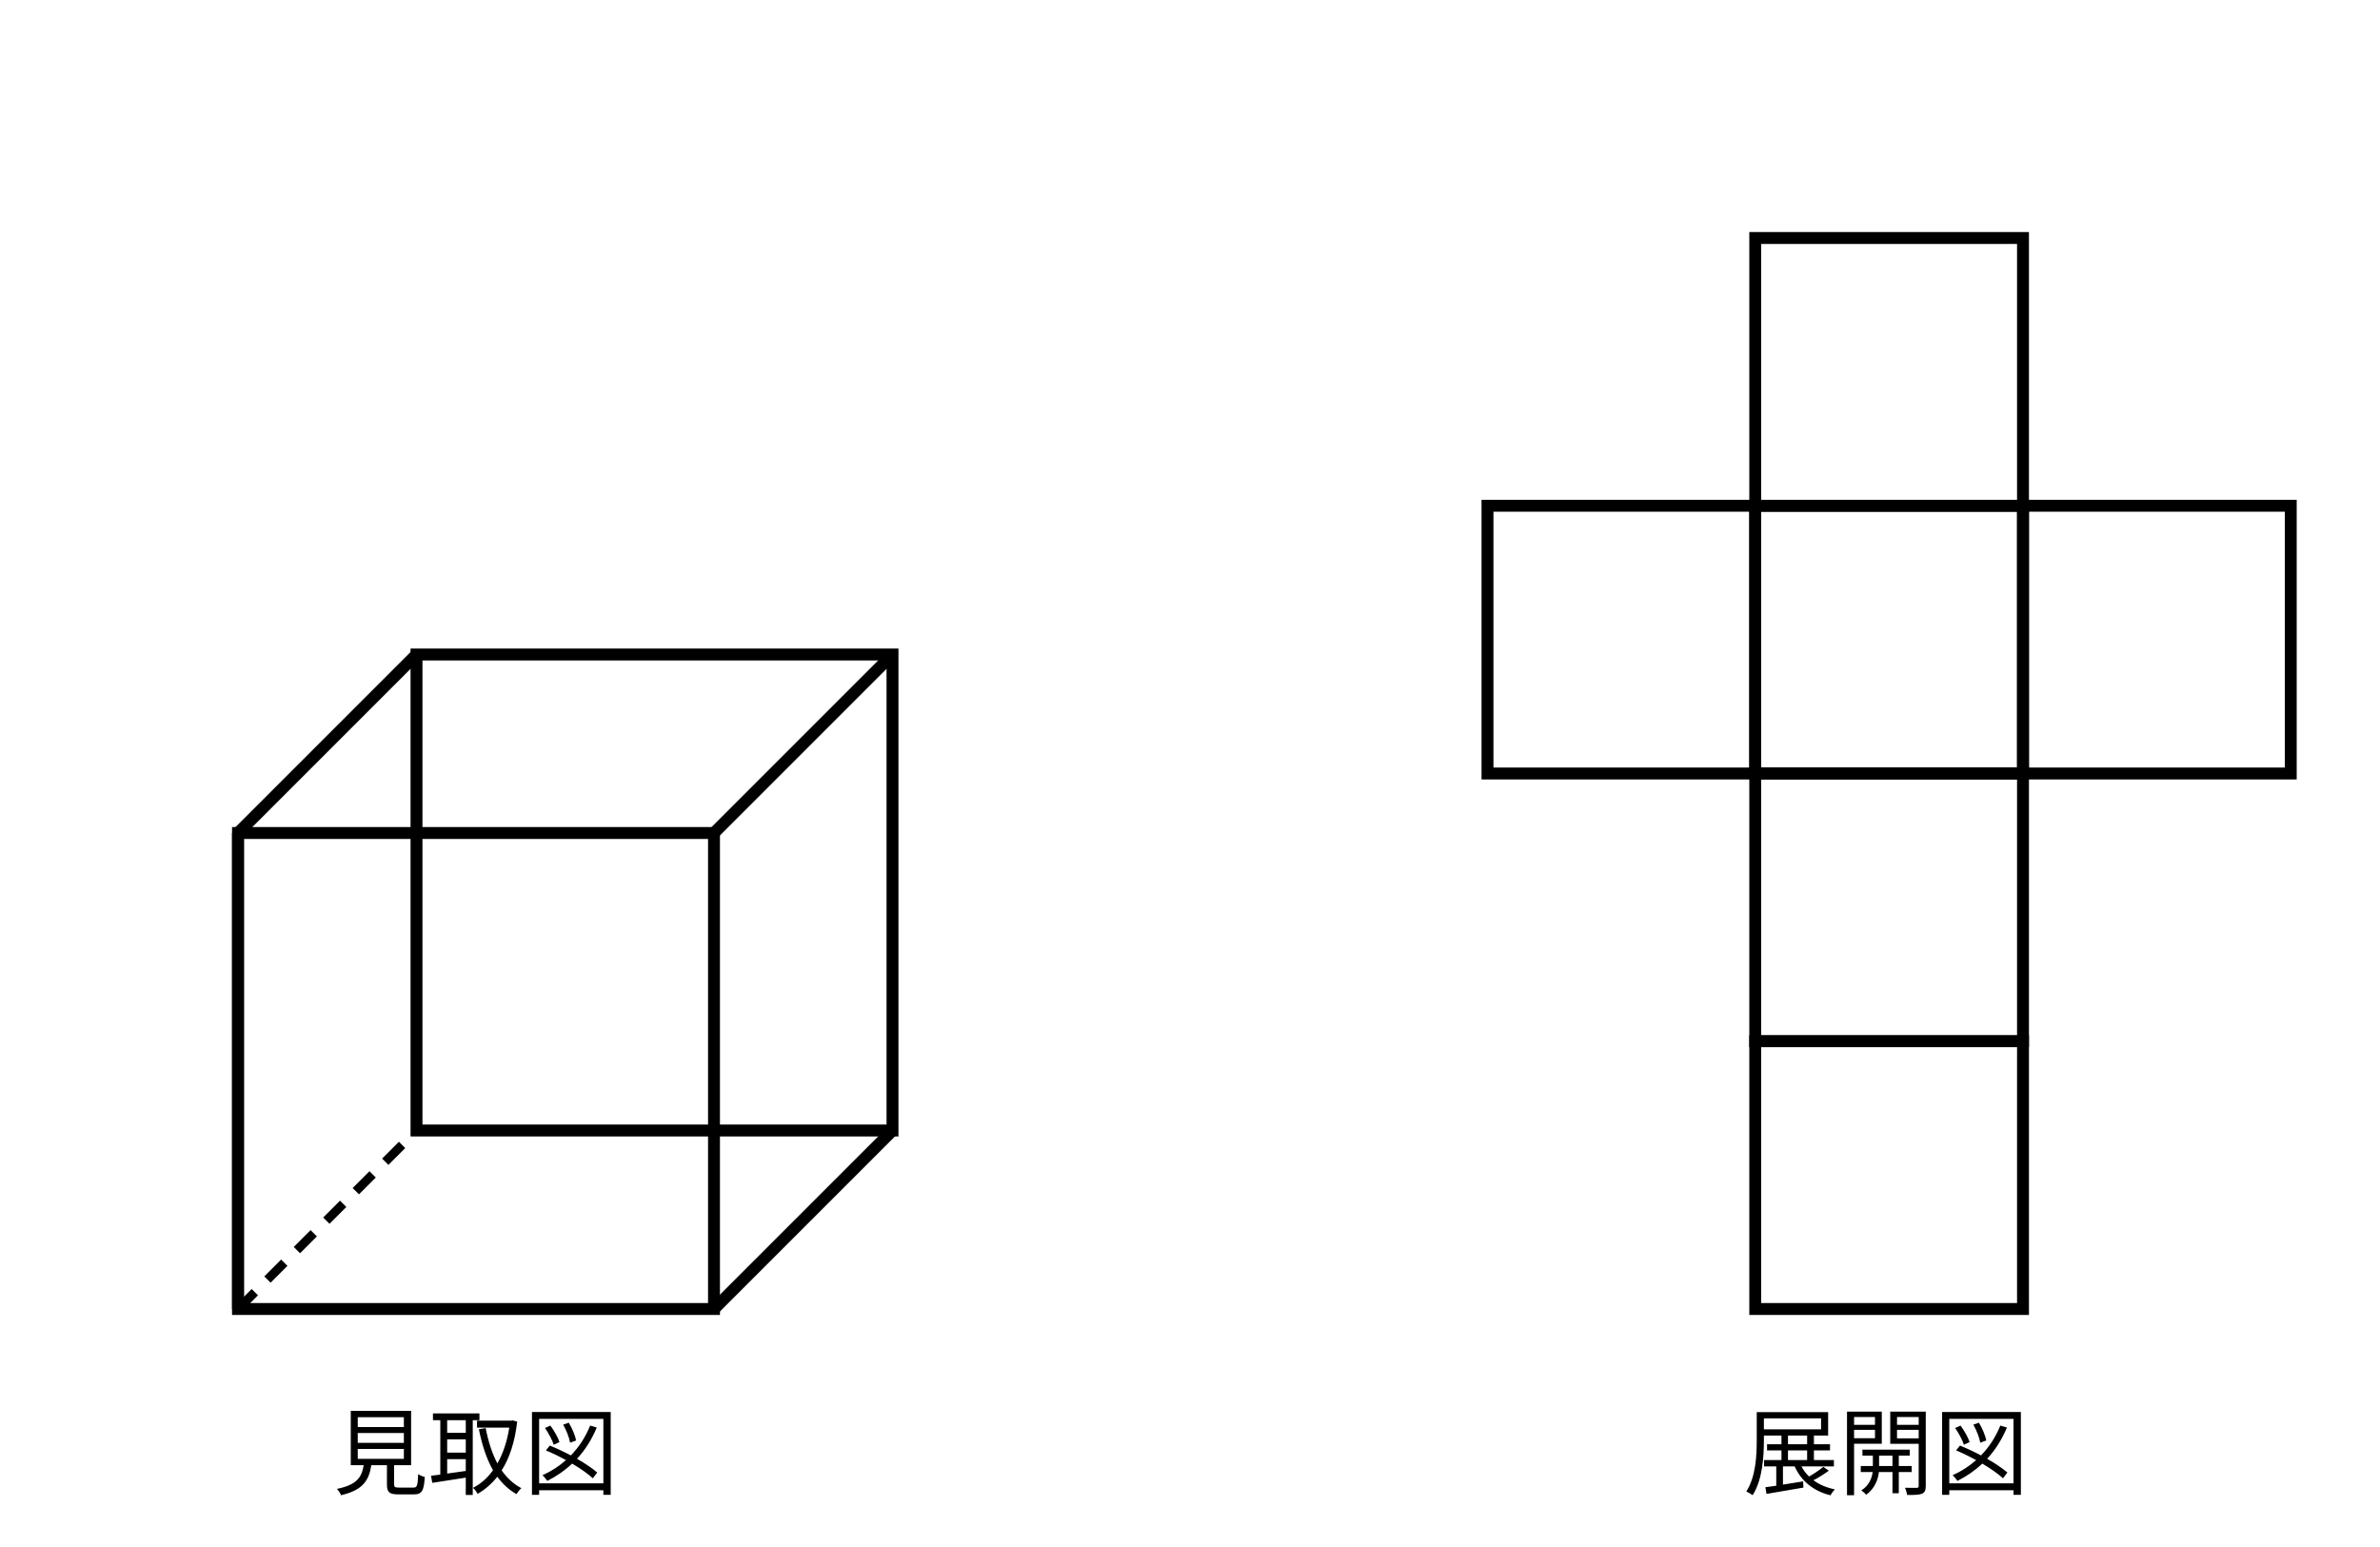
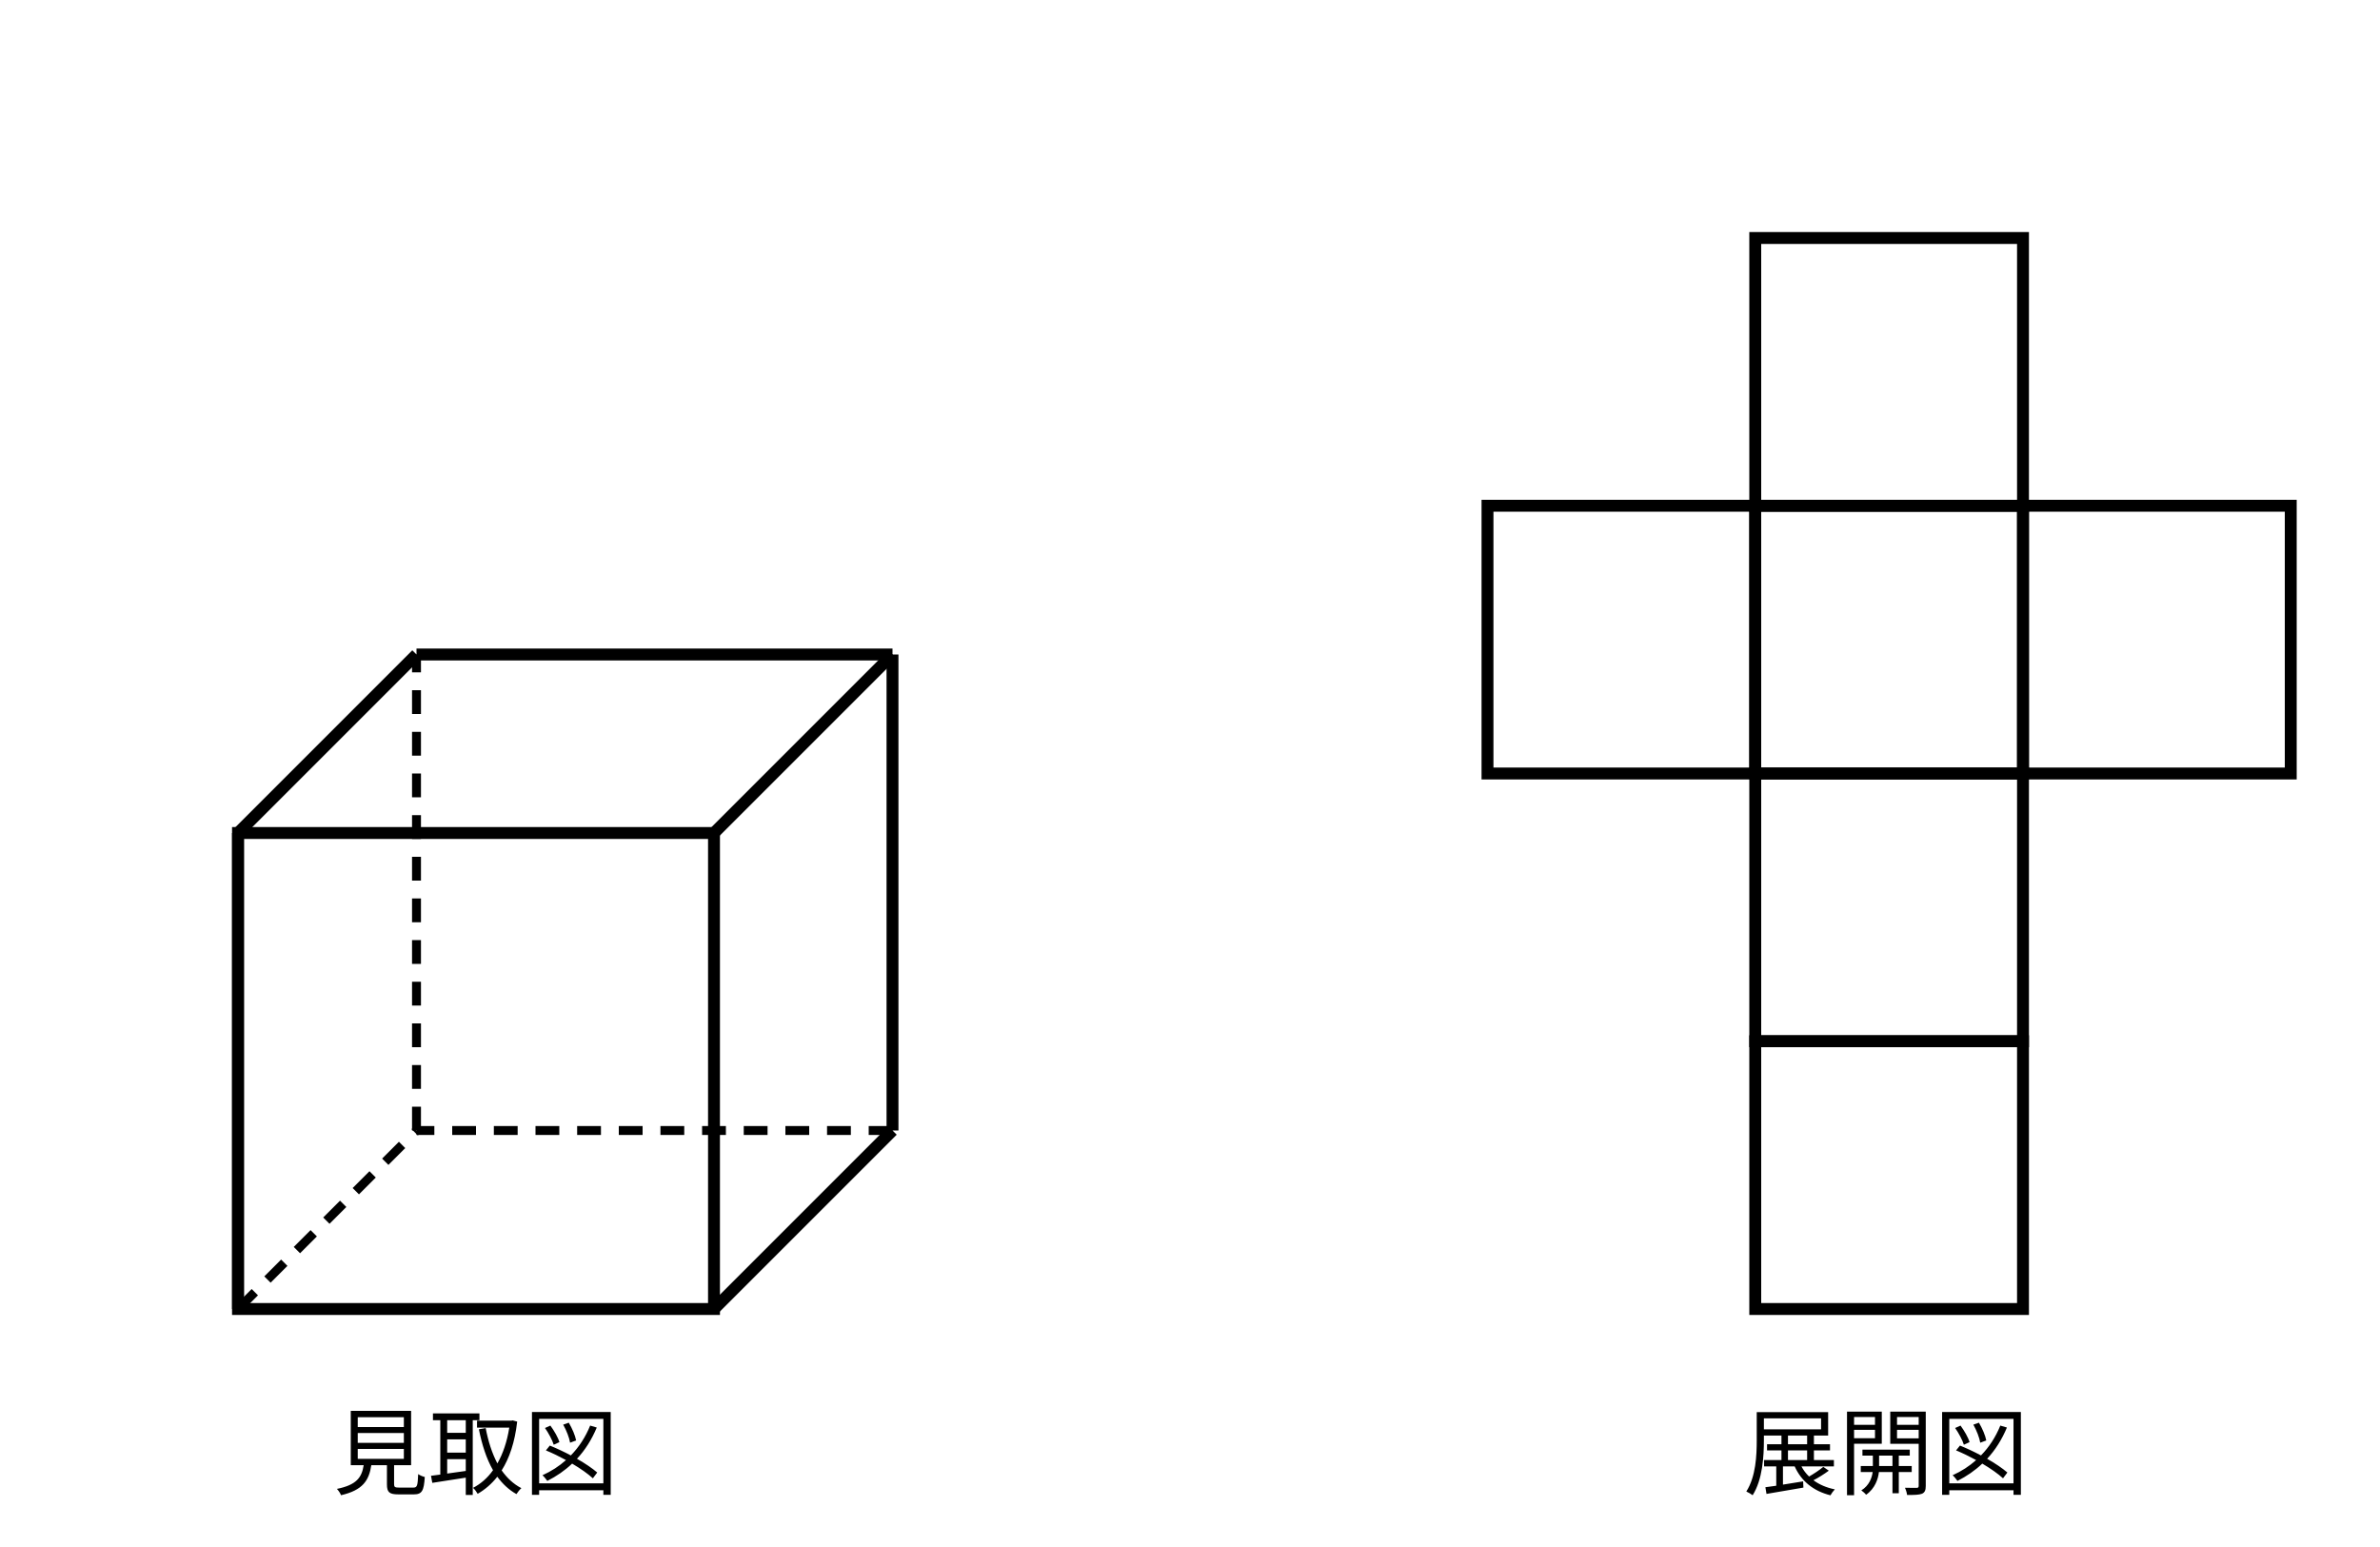
<svg xmlns="http://www.w3.org/2000/svg" viewBox="0 0 400 260" role="img" aria-label="立方体を見取図と展開図の2通りで表した図">
  <polygon points="40,140 120,140 120,220 40,220" fill="none" stroke="currentColor" stroke-width="2" />
-   <polygon points="70,110 150,110 150,190 70,190" fill="none" stroke="currentColor" stroke-width="2" />
+   <line x1="70" y1="110" x2="150" y2="110" stroke="currentColor" stroke-width="2" />
+   <line x1="150" y1="110" x2="150" y2="190" stroke="currentColor" stroke-width="2" />
+   <line x1="150" y1="190" x2="70" y2="190" stroke="currentColor" stroke-width="1.5" stroke-dasharray="4 3" />
+   <line x1="70" y1="190" x2="70" y2="110" stroke="currentColor" stroke-width="1.5" stroke-dasharray="4 3" />
  <line x1="40" y1="140" x2="70" y2="110" stroke="currentColor" stroke-width="2" />
  <line x1="120" y1="140" x2="150" y2="110" stroke="currentColor" stroke-width="2" />
  <line x1="120" y1="220" x2="150" y2="190" stroke="currentColor" stroke-width="2" />
  <line x1="40" y1="220" x2="70" y2="190" stroke="currentColor" stroke-width="1.5" stroke-dasharray="4 3" />
  <line x1="40" y1="140" x2="40" y2="220" stroke="currentColor" stroke-width="2" />
  <text x="80" y="250" font-size="16" text-anchor="middle" fill="currentColor">見取図</text>
  <rect x="295" y="40" width="45" height="45" fill="none" stroke="currentColor" stroke-width="2" />
  <rect x="250" y="85" width="45" height="45" fill="none" stroke="currentColor" stroke-width="2" />
  <rect x="295" y="85" width="45" height="45" fill="none" stroke="currentColor" stroke-width="2" />
  <rect x="340" y="85" width="45" height="45" fill="none" stroke="currentColor" stroke-width="2" />
  <rect x="295" y="130" width="45" height="45" fill="none" stroke="currentColor" stroke-width="2" />
  <rect x="295" y="175" width="45" height="45" fill="none" stroke="currentColor" stroke-width="2" />
  <text x="317" y="250" font-size="16" text-anchor="middle" fill="currentColor">展開図</text>
</svg>
